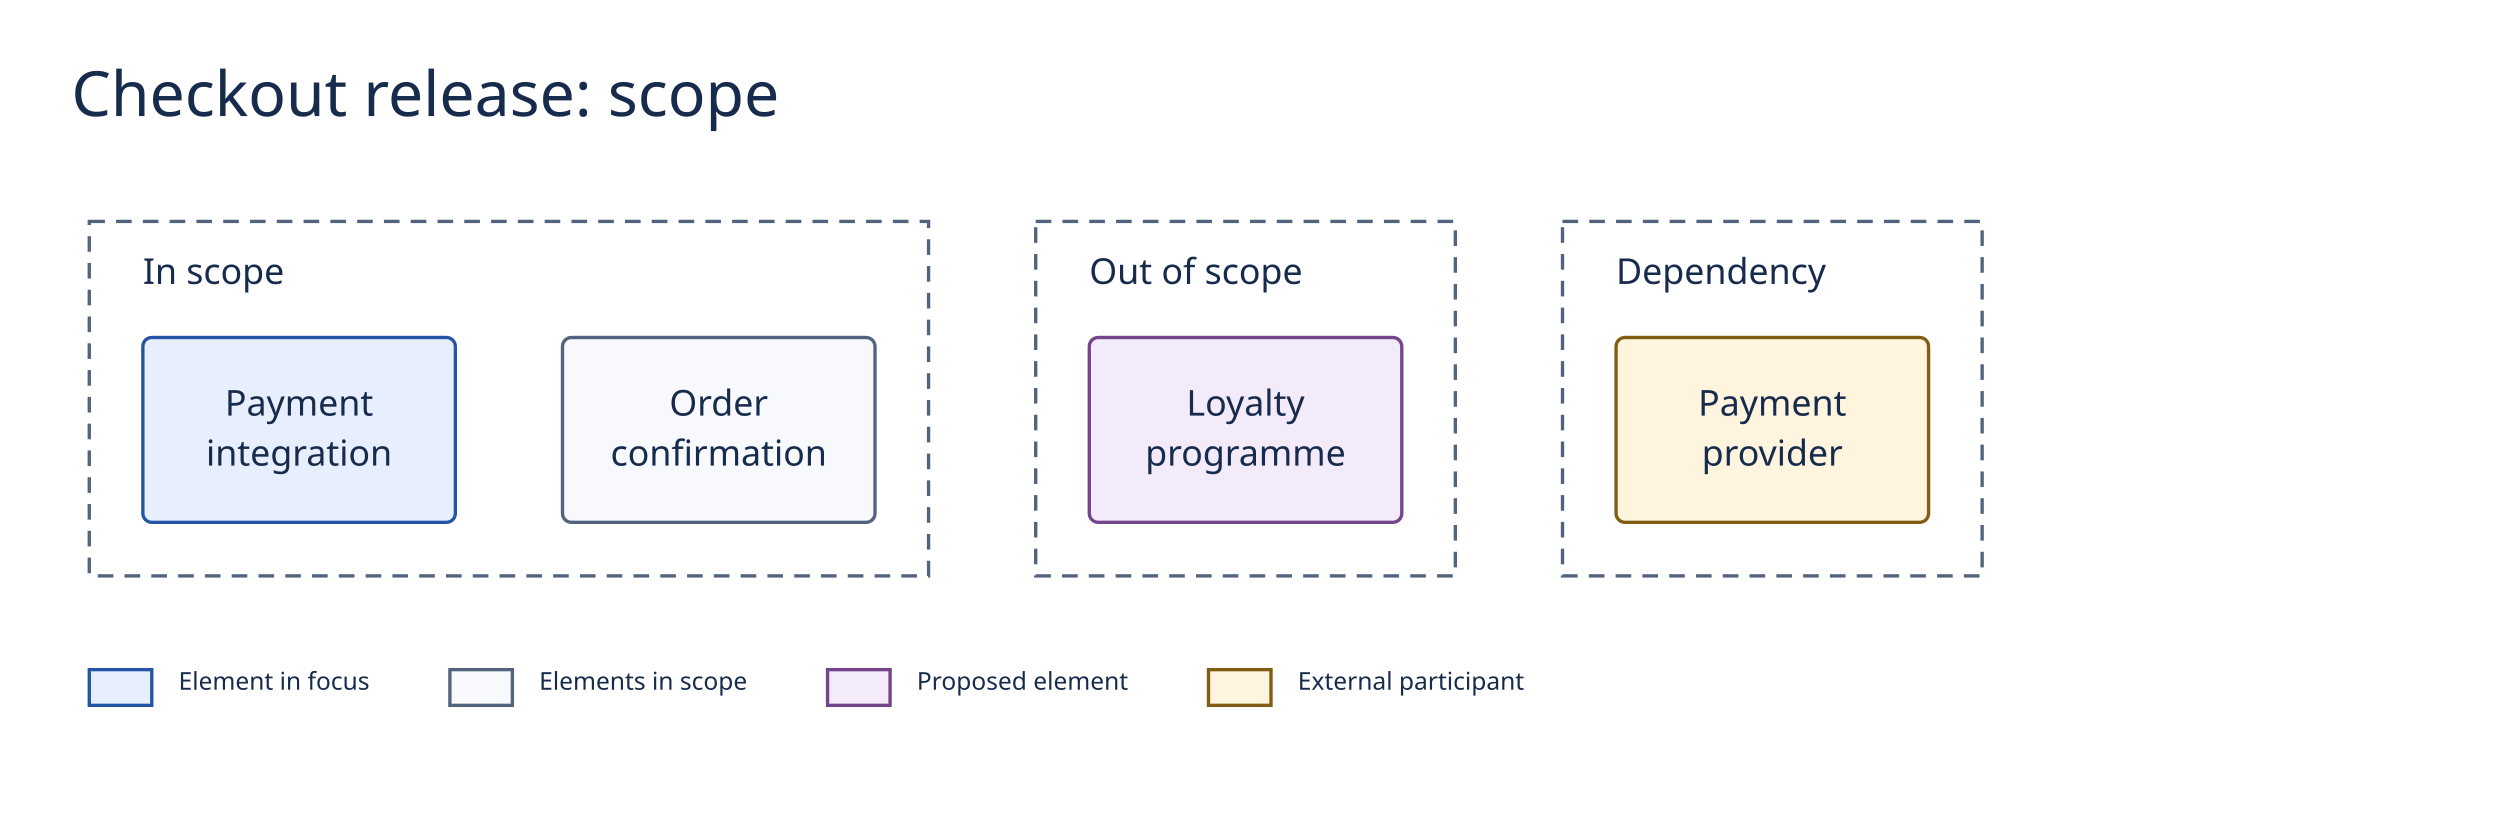
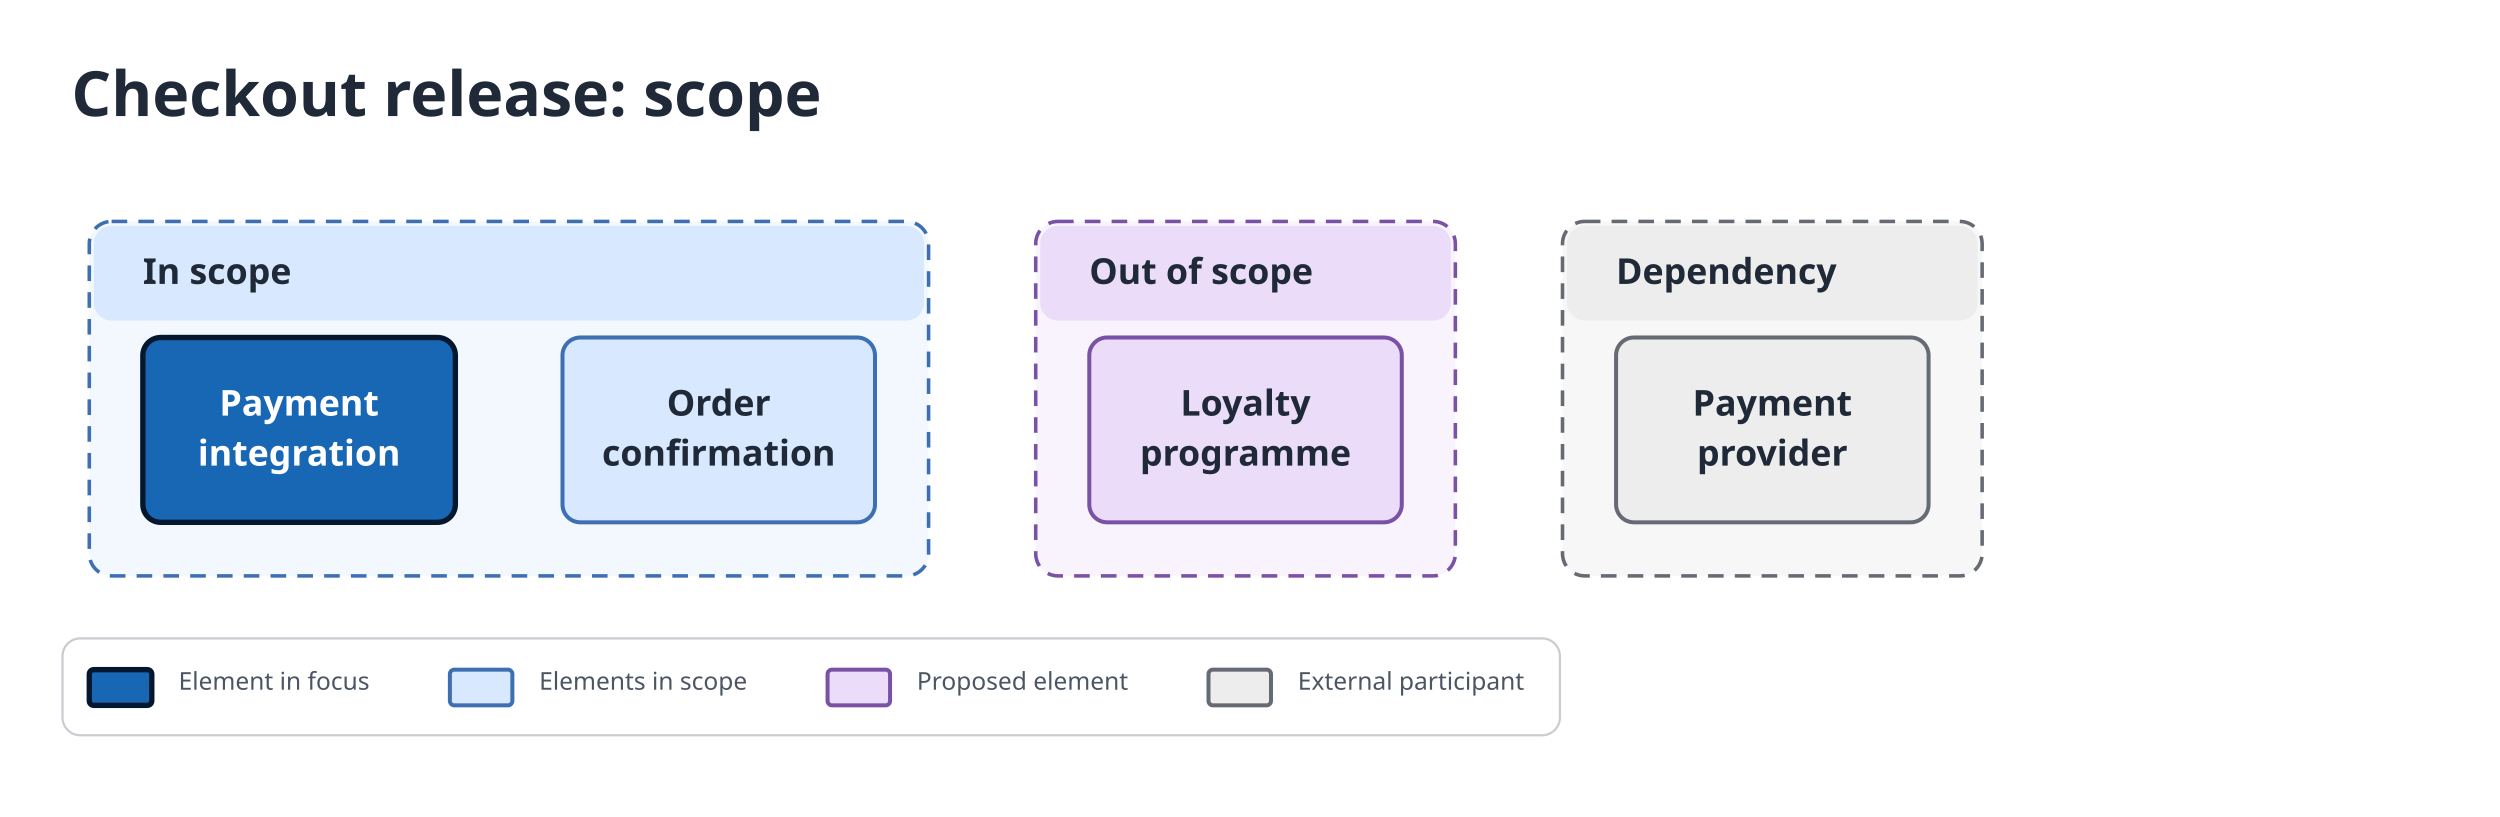
<svg xmlns="http://www.w3.org/2000/svg" viewBox="0 0 1120 366" width="1120" height="366" lang="en" role="img" aria-labelledby="b4-en-document-title b4-en-document-desc" data-archatlas="0.1" data-measured-with="pillow">
  <defs />
  <rect width="1120" height="366" fill="#ffffff" data-role="canvas" />
-   <rect id="b4-en-shape-group-g_in" data-id="g_in" data-role="group" data-parent="" data-kind="boundary" fill="#ffffff" stroke="#52647d" stroke-width="1.5" data-box="40 99.2 376 158.8" stroke-dasharray="7 5" x="40" y="99.2" width="376" height="158.8" rx="0" />
-   <rect id="b4-en-shape-node-pay" data-id="pay" data-role="node" data-parent="g_in" data-kind="component" fill="#e7efff" stroke="#2455a4" stroke-width="1.5" data-box="64 151.2 140 82.8" x="64" y="151.2" width="140" height="82.8" rx="4" />
-   <rect id="b4-en-shape-node-conf" data-id="conf" data-role="node" data-parent="g_in" data-kind="component" fill="#f7f9fc" stroke="#52647d" stroke-width="1.5" data-box="252 151.2 140 82.8" x="252" y="151.2" width="140" height="82.8" rx="4" />
-   <rect id="b4-en-shape-group-g_out" data-id="g_out" data-role="group" data-parent="" data-kind="boundary" fill="#ffffff" stroke="#52647d" stroke-width="1.5" data-box="464 99.2 188 158.8" stroke-dasharray="7 5" x="464" y="99.2" width="188" height="158.8" rx="0" />
-   <rect id="b4-en-shape-node-loyal" data-id="loyal" data-role="node" data-parent="g_out" data-kind="component" fill="#f3eafa" stroke="#75458b" stroke-width="1.5" data-box="488 151.2 140 82.8" x="488" y="151.2" width="140" height="82.8" rx="4" />
-   <rect id="b4-en-shape-group-g_dep" data-id="g_dep" data-role="group" data-parent="" data-kind="boundary" fill="#ffffff" stroke="#52647d" stroke-width="1.5" data-box="700 99.2 188 158.8" stroke-dasharray="7 5" x="700" y="99.2" width="188" height="158.8" rx="0" />
-   <rect id="b4-en-shape-node-prov" data-id="prov" data-role="node" data-parent="g_dep" data-kind="external" fill="#fff5df" stroke="#805d12" stroke-width="1.5" data-box="724 151.2 140 82.8" x="724" y="151.2" width="140" height="82.8" rx="4" />
-   <rect id="b4-en-shape-legend-swatch-__legend-swatch-0" data-id="__legend-swatch-0" data-role="legend-swatch" data-parent="" data-kind="component" fill="#e7efff" stroke="#2455a4" stroke-width="1.5" data-box="40 300 28 16" x="40" y="300" width="28" height="16" rx="0" />
-   <rect id="b4-en-shape-legend-swatch-__legend-swatch-1" data-id="__legend-swatch-1" data-role="legend-swatch" data-parent="" data-kind="component" fill="#f7f9fc" stroke="#52647d" stroke-width="1.5" data-box="201.547 300 28 16" x="201.547" y="300" width="28" height="16" rx="0" />
-   <rect id="b4-en-shape-legend-swatch-__legend-swatch-2" data-id="__legend-swatch-2" data-role="legend-swatch" data-parent="" data-kind="component" fill="#f3eafa" stroke="#75458b" stroke-width="1.5" data-box="370.75 300 28 16" x="370.75" y="300" width="28" height="16" rx="0" />
-   <rect id="b4-en-shape-legend-swatch-__legend-swatch-3" data-id="__legend-swatch-3" data-role="legend-swatch" data-parent="" data-kind="component" fill="#fff5df" stroke="#805d12" stroke-width="1.5" data-box="541.406 300 28 16" x="541.406" y="300" width="28" height="16" rx="0" />
-   <text id="b4-en-text-title-figure-title" data-id="figure-title" data-role="title" data-owner="" x="32" y="52" data-source="Checkout release: scope" font-size="28" font-family="&quot;Noto Sans CJK SC&quot;, &quot;Source Han Sans SC&quot;, &quot;PingFang SC&quot;, &quot;Microsoft YaHei&quot;, &quot;WenQuanYi Zen Hei&quot;, &quot;Noto Sans&quot;, &quot;DejaVu Sans&quot;, &quot;Liberation Sans&quot;, sans-serif" text-anchor="start" fill="#172b4d" data-text-box="32 24 317.109 39.2">
+   <rect id="b4-en-shape-group-g_in" data-id="g_in" data-role="group" data-parent="" data-kind="boundary" data-shape="card" fill="#F3F8FF" stroke="#3D6FB2" stroke-width="1.6" data-box="40 99.2 376 158.8" stroke-dasharray="7 5" x="40" y="99.2" width="376" height="158.8" rx="10" />
+   <rect data-role="header-band" data-parent="g_in" x="42" y="101.2" width="372" height="42.4" rx="8" fill="#D8E8FF" />
+   <rect id="b4-en-shape-node-pay" data-id="pay" data-role="node" data-parent="g_in" data-kind="component" data-shape="card" fill="#1767B5" stroke="#03172E" stroke-width="2.4" data-box="64 151.2 140 82.8" x="64" y="151.2" width="140" height="82.8" rx="8" />
+   <rect id="b4-en-shape-node-conf" data-id="conf" data-role="node" data-parent="g_in" data-kind="component" data-shape="card" fill="#D8E8FF" stroke="#3D6FB2" stroke-width="1.8" data-box="252 151.2 140 82.8" x="252" y="151.2" width="140" height="82.8" rx="8" />
+   <rect id="b4-en-shape-group-g_out" data-id="g_out" data-role="group" data-parent="" data-kind="boundary" data-shape="card" fill="#F8F3FD" stroke="#7951A5" stroke-width="1.6" data-box="464 99.2 188 158.8" stroke-dasharray="7 5" x="464" y="99.2" width="188" height="158.8" rx="10" />
+   <rect data-role="header-band" data-parent="g_out" x="466" y="101.2" width="184" height="42.4" rx="8" fill="#EBDDF9" />
+   <rect id="b4-en-shape-node-loyal" data-id="loyal" data-role="node" data-parent="g_out" data-kind="component" data-shape="card" fill="#EBDDF9" stroke="#7951A5" stroke-width="1.8" data-box="488 151.2 140 82.8" x="488" y="151.2" width="140" height="82.8" rx="8" />
+   <rect id="b4-en-shape-group-g_dep" data-id="g_dep" data-role="group" data-parent="" data-kind="boundary" data-shape="card" fill="#F7F7F7" stroke="#666A73" stroke-width="1.6" data-box="700 99.2 188 158.8" stroke-dasharray="7 5" x="700" y="99.2" width="188" height="158.8" rx="10" />
+   <rect data-role="header-band" data-parent="g_dep" x="702" y="101.2" width="184" height="42.4" rx="8" fill="#EDEDED" />
+   <rect id="b4-en-shape-node-prov" data-id="prov" data-role="node" data-parent="g_dep" data-kind="external" data-shape="card" fill="#EDEDED" stroke="#666A73" stroke-width="1.8" data-box="724 151.2 140 82.8" x="724" y="151.2" width="140" height="82.8" rx="8" />
+   <rect id="b4-en-shape-legend-panel-__legend-panel" data-id="__legend-panel" data-role="legend-panel" data-parent="" data-kind="component" data-shape="card" fill="#ffffff" stroke="#4B5563" stroke-width="1" data-box="28 286 670.844 43.4" stroke-opacity="0.3" x="28" y="286" width="670.844" height="43.4" rx="8" />
+   <rect id="b4-en-shape-legend-swatch-__legend-swatch-0" data-id="__legend-swatch-0" data-role="legend-swatch" data-parent="" data-kind="component" data-shape="card" fill="#1767B5" stroke="#03172E" stroke-width="2.4" data-box="40 300 28 16" x="40" y="300" width="28" height="16" rx="2" />
+   <rect id="b4-en-shape-legend-swatch-__legend-swatch-1" data-id="__legend-swatch-1" data-role="legend-swatch" data-parent="" data-kind="component" data-shape="card" fill="#D8E8FF" stroke="#3D6FB2" stroke-width="1.8" data-box="201.547 300 28 16" x="201.547" y="300" width="28" height="16" rx="2" />
+   <rect id="b4-en-shape-legend-swatch-__legend-swatch-2" data-id="__legend-swatch-2" data-role="legend-swatch" data-parent="" data-kind="component" data-shape="card" fill="#EBDDF9" stroke="#7951A5" stroke-width="1.8" data-box="370.75 300 28 16" x="370.75" y="300" width="28" height="16" rx="2" />
+   <rect id="b4-en-shape-legend-swatch-__legend-swatch-3" data-id="__legend-swatch-3" data-role="legend-swatch" data-parent="" data-kind="component" data-shape="card" fill="#EDEDED" stroke="#666A73" stroke-width="1.8" data-box="541.406 300 28 16" x="541.406" y="300" width="28" height="16" rx="2" />
+   <text id="b4-en-text-title-figure-title" data-id="figure-title" data-role="title" data-owner="" x="32" y="52" data-source="Checkout release: scope" font-size="28" font-family="&quot;Noto Sans CJK SC&quot;, &quot;Source Han Sans SC&quot;, &quot;PingFang SC&quot;, &quot;Microsoft YaHei&quot;, &quot;WenQuanYi Zen Hei&quot;, &quot;Noto Sans&quot;, &quot;DejaVu Sans&quot;, &quot;Liberation Sans&quot;, sans-serif" font-weight="700" text-anchor="start" fill="#1F2937" data-text-box="32 24 336.031 39.2">
    <tspan x="32" y="52">
      <tspan font-family="Noto Sans" x="32">Checkout</tspan>
-       <tspan font-family="Noto Sans" x="155.531"> </tspan>
-       <tspan font-family="Noto Sans" x="162.812">release:</tspan>
-       <tspan font-family="Noto Sans" x="265.031"> </tspan>
-       <tspan font-family="Noto Sans" x="272.312">scope</tspan>
+       <tspan font-family="Noto Sans" x="164.406"> </tspan>
+       <tspan font-family="Noto Sans" x="171.688">release:</tspan>
+       <tspan font-family="Noto Sans" x="280.844"> </tspan>
+       <tspan font-family="Noto Sans" x="288.125">scope</tspan>
    </tspan>
  </text>
-   <text id="b4-en-text-group-title-g_in-title" data-id="g_in-title" data-role="group-title" data-owner="g_in" x="64" y="127.2" data-source="In scope" font-size="16" font-family="&quot;Noto Sans CJK SC&quot;, &quot;Source Han Sans SC&quot;, &quot;PingFang SC&quot;, &quot;Microsoft YaHei&quot;, &quot;WenQuanYi Zen Hei&quot;, &quot;Noto Sans&quot;, &quot;DejaVu Sans&quot;, &quot;Liberation Sans&quot;, sans-serif" text-anchor="start" fill="#172b4d" data-text-box="64 111.2 63.375 22.4">
+   <text id="b4-en-text-group-title-g_in-title" data-id="g_in-title" data-role="group-title" data-owner="g_in" x="64" y="127.2" data-source="In scope" font-size="16" font-family="&quot;Noto Sans CJK SC&quot;, &quot;Source Han Sans SC&quot;, &quot;PingFang SC&quot;, &quot;Microsoft YaHei&quot;, &quot;WenQuanYi Zen Hei&quot;, &quot;Noto Sans&quot;, &quot;DejaVu Sans&quot;, &quot;Liberation Sans&quot;, sans-serif" font-weight="700" text-anchor="start" fill="#1F2937" data-text-box="64 111.2 66.547 22.4">
    <tspan x="64" y="127.2">
      <tspan font-family="Noto Sans" x="64">In</tspan>
-       <tspan font-family="Noto Sans" x="79.312"> </tspan>
-       <tspan font-family="Noto Sans" x="83.469">scope</tspan>
+       <tspan font-family="Noto Sans" x="80.734"> </tspan>
+       <tspan font-family="Noto Sans" x="84.891">scope</tspan>
    </tspan>
  </text>
-   <text id="b4-en-text-name-pay-name" data-id="pay-name" data-role="name" data-owner="pay" x="134" y="186.2" data-source="Payment integration" font-size="16" font-family="&quot;Noto Sans CJK SC&quot;, &quot;Source Han Sans SC&quot;, &quot;PingFang SC&quot;, &quot;Microsoft YaHei&quot;, &quot;WenQuanYi Zen Hei&quot;, &quot;Noto Sans&quot;, &quot;DejaVu Sans&quot;, &quot;Liberation Sans&quot;, sans-serif" text-anchor="start" fill="#172b4d" data-text-box="92.289 170.2 83.422 44.8">
-     <tspan x="100.766" y="186.2">
-       <tspan font-family="Noto Sans" x="100.766">Payment</tspan>
+   <text id="b4-en-text-name-pay-name" data-id="pay-name" data-role="name" data-owner="pay" x="134" y="186.2" data-source="Payment integration" font-size="16" font-family="&quot;Noto Sans CJK SC&quot;, &quot;Source Han Sans SC&quot;, &quot;PingFang SC&quot;, &quot;Microsoft YaHei&quot;, &quot;WenQuanYi Zen Hei&quot;, &quot;Noto Sans&quot;, &quot;DejaVu Sans&quot;, &quot;Liberation Sans&quot;, sans-serif" font-weight="700" text-anchor="start" fill="#ffffff" data-text-box="88.625 170.2 90.75 44.8">
+     <tspan x="98.281" y="186.2">
+       <tspan font-family="Noto Sans" x="98.281">Payment</tspan>
    </tspan>
-     <tspan x="92.289" y="208.6">
-       <tspan font-family="Noto Sans" x="92.289">integration</tspan>
+     <tspan x="88.625" y="208.6">
+       <tspan font-family="Noto Sans" x="88.625">integration</tspan>
    </tspan>
  </text>
-   <text id="b4-en-text-name-conf-name" data-id="conf-name" data-role="name" data-owner="conf" x="322" y="186.2" data-source="Order confirmation" font-size="16" font-family="&quot;Noto Sans CJK SC&quot;, &quot;Source Han Sans SC&quot;, &quot;PingFang SC&quot;, &quot;Microsoft YaHei&quot;, &quot;WenQuanYi Zen Hei&quot;, &quot;Noto Sans&quot;, &quot;DejaVu Sans&quot;, &quot;Liberation Sans&quot;, sans-serif" text-anchor="start" fill="#172b4d" data-text-box="273.547 170.2 96.906 44.8">
-     <tspan x="299.859" y="186.2">
-       <tspan font-family="Noto Sans" x="299.859">Order</tspan>
+   <text id="b4-en-text-name-conf-name" data-id="conf-name" data-role="name" data-owner="conf" x="322" y="186.2" data-source="Order confirmation" font-size="16" font-family="&quot;Noto Sans CJK SC&quot;, &quot;Source Han Sans SC&quot;, &quot;PingFang SC&quot;, &quot;Microsoft YaHei&quot;, &quot;WenQuanYi Zen Hei&quot;, &quot;Noto Sans&quot;, &quot;DejaVu Sans&quot;, &quot;Liberation Sans&quot;, sans-serif" font-weight="700" text-anchor="start" fill="#1F2937" data-text-box="269.703 170.2 104.594 44.8">
+     <tspan x="298.734" y="186.2">
+       <tspan font-family="Noto Sans" x="298.734">Order</tspan>
    </tspan>
-     <tspan x="273.547" y="208.6">
-       <tspan font-family="Noto Sans" x="273.547">confirmation</tspan>
+     <tspan x="269.703" y="208.6">
+       <tspan font-family="Noto Sans" x="269.703">confirmation</tspan>
    </tspan>
  </text>
-   <text id="b4-en-text-group-title-g_out-title" data-id="g_out-title" data-role="group-title" data-owner="g_out" x="488" y="127.2" data-source="Out of scope" font-size="16" font-family="&quot;Noto Sans CJK SC&quot;, &quot;Source Han Sans SC&quot;, &quot;PingFang SC&quot;, &quot;Microsoft YaHei&quot;, &quot;WenQuanYi Zen Hei&quot;, &quot;Noto Sans&quot;, &quot;DejaVu Sans&quot;, &quot;Liberation Sans&quot;, sans-serif" text-anchor="start" fill="#172b4d" data-text-box="488 111.2 95.578 22.4">
+   <text id="b4-en-text-group-title-g_out-title" data-id="g_out-title" data-role="group-title" data-owner="g_out" x="488" y="127.2" data-source="Out of scope" font-size="16" font-family="&quot;Noto Sans CJK SC&quot;, &quot;Source Han Sans SC&quot;, &quot;PingFang SC&quot;, &quot;Microsoft YaHei&quot;, &quot;WenQuanYi Zen Hei&quot;, &quot;Noto Sans&quot;, &quot;DejaVu Sans&quot;, &quot;Liberation Sans&quot;, sans-serif" font-weight="700" text-anchor="start" fill="#1F2937" data-text-box="488 111.2 100.25 22.4">
    <tspan x="488" y="127.2">
      <tspan font-family="Noto Sans" x="488">Out</tspan>
-       <tspan font-family="Noto Sans" x="516.172"> </tspan>
-       <tspan font-family="Noto Sans" x="520.328">of</tspan>
-       <tspan font-family="Noto Sans" x="535.516"> </tspan>
-       <tspan font-family="Noto Sans" x="539.672">scope</tspan>
+       <tspan font-family="Noto Sans" x="518.188"> </tspan>
+       <tspan font-family="Noto Sans" x="522.344">of</tspan>
+       <tspan font-family="Noto Sans" x="538.438"> </tspan>
+       <tspan font-family="Noto Sans" x="542.594">scope</tspan>
    </tspan>
  </text>
-   <text id="b4-en-text-name-loyal-name" data-id="loyal-name" data-role="name" data-owner="loyal" x="558" y="186.2" data-source="Loyalty programme" font-size="16" font-family="&quot;Noto Sans CJK SC&quot;, &quot;Source Han Sans SC&quot;, &quot;PingFang SC&quot;, &quot;Microsoft YaHei&quot;, &quot;WenQuanYi Zen Hei&quot;, &quot;Noto Sans&quot;, &quot;DejaVu Sans&quot;, &quot;Liberation Sans&quot;, sans-serif" text-anchor="start" fill="#172b4d" data-text-box="513.062 170.2 89.875 44.8">
-     <tspan x="531.523" y="186.2">
-       <tspan font-family="Noto Sans" x="531.523">Loyalty</tspan>
+   <text id="b4-en-text-name-loyal-name" data-id="loyal-name" data-role="name" data-owner="loyal" x="558" y="186.2" data-source="Loyalty programme" font-size="16" font-family="&quot;Noto Sans CJK SC&quot;, &quot;Source Han Sans SC&quot;, &quot;PingFang SC&quot;, &quot;Microsoft YaHei&quot;, &quot;WenQuanYi Zen Hei&quot;, &quot;Noto Sans&quot;, &quot;DejaVu Sans&quot;, &quot;Liberation Sans&quot;, sans-serif" font-weight="700" text-anchor="start" fill="#1F2937" data-text-box="510.695 170.2 94.609 44.8">
+     <tspan x="528.836" y="186.2">
+       <tspan font-family="Noto Sans" x="528.836">Loyalty</tspan>
    </tspan>
-     <tspan x="513.062" y="208.6">
-       <tspan font-family="Noto Sans" x="513.062">programme</tspan>
+     <tspan x="510.695" y="208.6">
+       <tspan font-family="Noto Sans" x="510.695">programme</tspan>
    </tspan>
  </text>
-   <text id="b4-en-text-group-title-g_dep-title" data-id="g_dep-title" data-role="group-title" data-owner="g_dep" x="724" y="127.2" data-source="Dependency" font-size="16" font-family="&quot;Noto Sans CJK SC&quot;, &quot;Source Han Sans SC&quot;, &quot;PingFang SC&quot;, &quot;Microsoft YaHei&quot;, &quot;WenQuanYi Zen Hei&quot;, &quot;Noto Sans&quot;, &quot;DejaVu Sans&quot;, &quot;Liberation Sans&quot;, sans-serif" text-anchor="start" fill="#172b4d" data-text-box="724 111.2 94.094 22.4">
+   <text id="b4-en-text-group-title-g_dep-title" data-id="g_dep-title" data-role="group-title" data-owner="g_dep" x="724" y="127.2" data-source="Dependency" font-size="16" font-family="&quot;Noto Sans CJK SC&quot;, &quot;Source Han Sans SC&quot;, &quot;PingFang SC&quot;, &quot;Microsoft YaHei&quot;, &quot;WenQuanYi Zen Hei&quot;, &quot;Noto Sans&quot;, &quot;DejaVu Sans&quot;, &quot;Liberation Sans&quot;, sans-serif" font-weight="700" text-anchor="start" fill="#1F2937" data-text-box="724 111.2 98.812 22.4">
    <tspan x="724" y="127.2">
      <tspan font-family="Noto Sans" x="724">Dependency</tspan>
    </tspan>
  </text>
-   <text id="b4-en-text-name-prov-name" data-id="prov-name" data-role="name" data-owner="prov" x="794" y="186.2" data-source="Payment provider" font-size="16" font-family="&quot;Noto Sans CJK SC&quot;, &quot;Source Han Sans SC&quot;, &quot;PingFang SC&quot;, &quot;Microsoft YaHei&quot;, &quot;WenQuanYi Zen Hei&quot;, &quot;Noto Sans&quot;, &quot;DejaVu Sans&quot;, &quot;Liberation Sans&quot;, sans-serif" text-anchor="start" fill="#172b4d" data-text-box="760.766 170.2 66.469 44.8">
-     <tspan x="760.766" y="186.2">
-       <tspan font-family="Noto Sans" x="760.766">Payment</tspan>
+   <text id="b4-en-text-name-prov-name" data-id="prov-name" data-role="name" data-owner="prov" x="794" y="186.2" data-source="Payment provider" font-size="16" font-family="&quot;Noto Sans CJK SC&quot;, &quot;Source Han Sans SC&quot;, &quot;PingFang SC&quot;, &quot;Microsoft YaHei&quot;, &quot;WenQuanYi Zen Hei&quot;, &quot;Noto Sans&quot;, &quot;DejaVu Sans&quot;, &quot;Liberation Sans&quot;, sans-serif" font-weight="700" text-anchor="start" fill="#1F2937" data-text-box="758.281 170.2 71.438 44.8">
+     <tspan x="758.281" y="186.2">
+       <tspan font-family="Noto Sans" x="758.281">Payment</tspan>
    </tspan>
-     <tspan x="762.375" y="208.6">
-       <tspan font-family="Noto Sans" x="762.375">provider</tspan>
+     <tspan x="760.25" y="208.6">
+       <tspan font-family="Noto Sans" x="760.25">provider</tspan>
    </tspan>
  </text>
-   <text id="b4-en-text-legend-legend-0" data-id="legend-0" data-role="legend" data-owner="" x="80" y="309" data-source="Element in focus" font-size="11" font-family="&quot;Noto Sans CJK SC&quot;, &quot;Source Han Sans SC&quot;, &quot;PingFang SC&quot;, &quot;Microsoft YaHei&quot;, &quot;WenQuanYi Zen Hei&quot;, &quot;Noto Sans&quot;, &quot;DejaVu Sans&quot;, &quot;Liberation Sans&quot;, sans-serif" text-anchor="start" fill="#172b4d" data-text-box="80 298 85.547 15.4">
+   <text id="b4-en-text-legend-legend-0" data-id="legend-0" data-role="legend" data-owner="" x="80" y="309" data-source="Element in focus" font-size="11" font-family="&quot;Noto Sans CJK SC&quot;, &quot;Source Han Sans SC&quot;, &quot;PingFang SC&quot;, &quot;Microsoft YaHei&quot;, &quot;WenQuanYi Zen Hei&quot;, &quot;Noto Sans&quot;, &quot;DejaVu Sans&quot;, &quot;Liberation Sans&quot;, sans-serif" font-weight="400" text-anchor="start" fill="#4B5563" data-text-box="80 298 85.547 15.4">
    <tspan x="80" y="309">
      <tspan font-family="Noto Sans" x="80">Element</tspan>
      <tspan font-family="Noto Sans" x="122.406"> </tspan>
      <tspan font-family="Noto Sans" x="125.266">in</tspan>
      <tspan font-family="Noto Sans" x="134.906"> </tspan>
      <tspan font-family="Noto Sans" x="137.766">focus</tspan>
    </tspan>
  </text>
-   <text id="b4-en-text-legend-legend-1" data-id="legend-1" data-role="legend" data-owner="" x="241.547" y="309" data-source="Elements in scope" font-size="11" font-family="&quot;Noto Sans CJK SC&quot;, &quot;Source Han Sans SC&quot;, &quot;PingFang SC&quot;, &quot;Microsoft YaHei&quot;, &quot;WenQuanYi Zen Hei&quot;, &quot;Noto Sans&quot;, &quot;DejaVu Sans&quot;, &quot;Liberation Sans&quot;, sans-serif" text-anchor="start" fill="#172b4d" data-text-box="241.547 298 93.203 15.4">
+   <text id="b4-en-text-legend-legend-1" data-id="legend-1" data-role="legend" data-owner="" x="241.547" y="309" data-source="Elements in scope" font-size="11" font-family="&quot;Noto Sans CJK SC&quot;, &quot;Source Han Sans SC&quot;, &quot;PingFang SC&quot;, &quot;Microsoft YaHei&quot;, &quot;WenQuanYi Zen Hei&quot;, &quot;Noto Sans&quot;, &quot;DejaVu Sans&quot;, &quot;Liberation Sans&quot;, sans-serif" font-weight="400" text-anchor="start" fill="#4B5563" data-text-box="241.547 298 93.203 15.4">
    <tspan x="241.547" y="309">
      <tspan font-family="Noto Sans" x="241.547">Elements</tspan>
      <tspan font-family="Noto Sans" x="289.219"> </tspan>
      <tspan font-family="Noto Sans" x="292.078">in</tspan>
      <tspan font-family="Noto Sans" x="301.719"> </tspan>
      <tspan font-family="Noto Sans" x="304.578">scope</tspan>
    </tspan>
  </text>
-   <text id="b4-en-text-legend-legend-2" data-id="legend-2" data-role="legend" data-owner="" x="410.75" y="309" data-source="Proposed element" font-size="11" font-family="&quot;Noto Sans CJK SC&quot;, &quot;Source Han Sans SC&quot;, &quot;PingFang SC&quot;, &quot;Microsoft YaHei&quot;, &quot;WenQuanYi Zen Hei&quot;, &quot;Noto Sans&quot;, &quot;DejaVu Sans&quot;, &quot;Liberation Sans&quot;, sans-serif" text-anchor="start" fill="#172b4d" data-text-box="410.75 298 94.656 15.4">
+   <text id="b4-en-text-legend-legend-2" data-id="legend-2" data-role="legend" data-owner="" x="410.75" y="309" data-source="Proposed element" font-size="11" font-family="&quot;Noto Sans CJK SC&quot;, &quot;Source Han Sans SC&quot;, &quot;PingFang SC&quot;, &quot;Microsoft YaHei&quot;, &quot;WenQuanYi Zen Hei&quot;, &quot;Noto Sans&quot;, &quot;DejaVu Sans&quot;, &quot;Liberation Sans&quot;, sans-serif" font-weight="400" text-anchor="start" fill="#4B5563" data-text-box="410.75 298 94.656 15.4">
    <tspan x="410.75" y="309">
      <tspan font-family="Noto Sans" x="410.75">Proposed</tspan>
      <tspan font-family="Noto Sans" x="460.047"> </tspan>
      <tspan font-family="Noto Sans" x="462.906">element</tspan>
    </tspan>
  </text>
-   <text id="b4-en-text-legend-legend-3" data-id="legend-3" data-role="legend" data-owner="" x="581.406" y="309" data-source="External participant" font-size="11" font-family="&quot;Noto Sans CJK SC&quot;, &quot;Source Han Sans SC&quot;, &quot;PingFang SC&quot;, &quot;Microsoft YaHei&quot;, &quot;WenQuanYi Zen Hei&quot;, &quot;Noto Sans&quot;, &quot;DejaVu Sans&quot;, &quot;Liberation Sans&quot;, sans-serif" text-anchor="start" fill="#172b4d" data-text-box="581.406 298 101.438 15.4">
+   <text id="b4-en-text-legend-legend-3" data-id="legend-3" data-role="legend" data-owner="" x="581.406" y="309" data-source="External participant" font-size="11" font-family="&quot;Noto Sans CJK SC&quot;, &quot;Source Han Sans SC&quot;, &quot;PingFang SC&quot;, &quot;Microsoft YaHei&quot;, &quot;WenQuanYi Zen Hei&quot;, &quot;Noto Sans&quot;, &quot;DejaVu Sans&quot;, &quot;Liberation Sans&quot;, sans-serif" font-weight="400" text-anchor="start" fill="#4B5563" data-text-box="581.406 298 101.438 15.4">
    <tspan x="581.406" y="309">
      <tspan font-family="Noto Sans" x="581.406">External</tspan>
      <tspan font-family="Noto Sans" x="623.859"> </tspan>
      <tspan font-family="Noto Sans" x="626.719">participant</tspan>
    </tspan>
  </text>
</svg>
